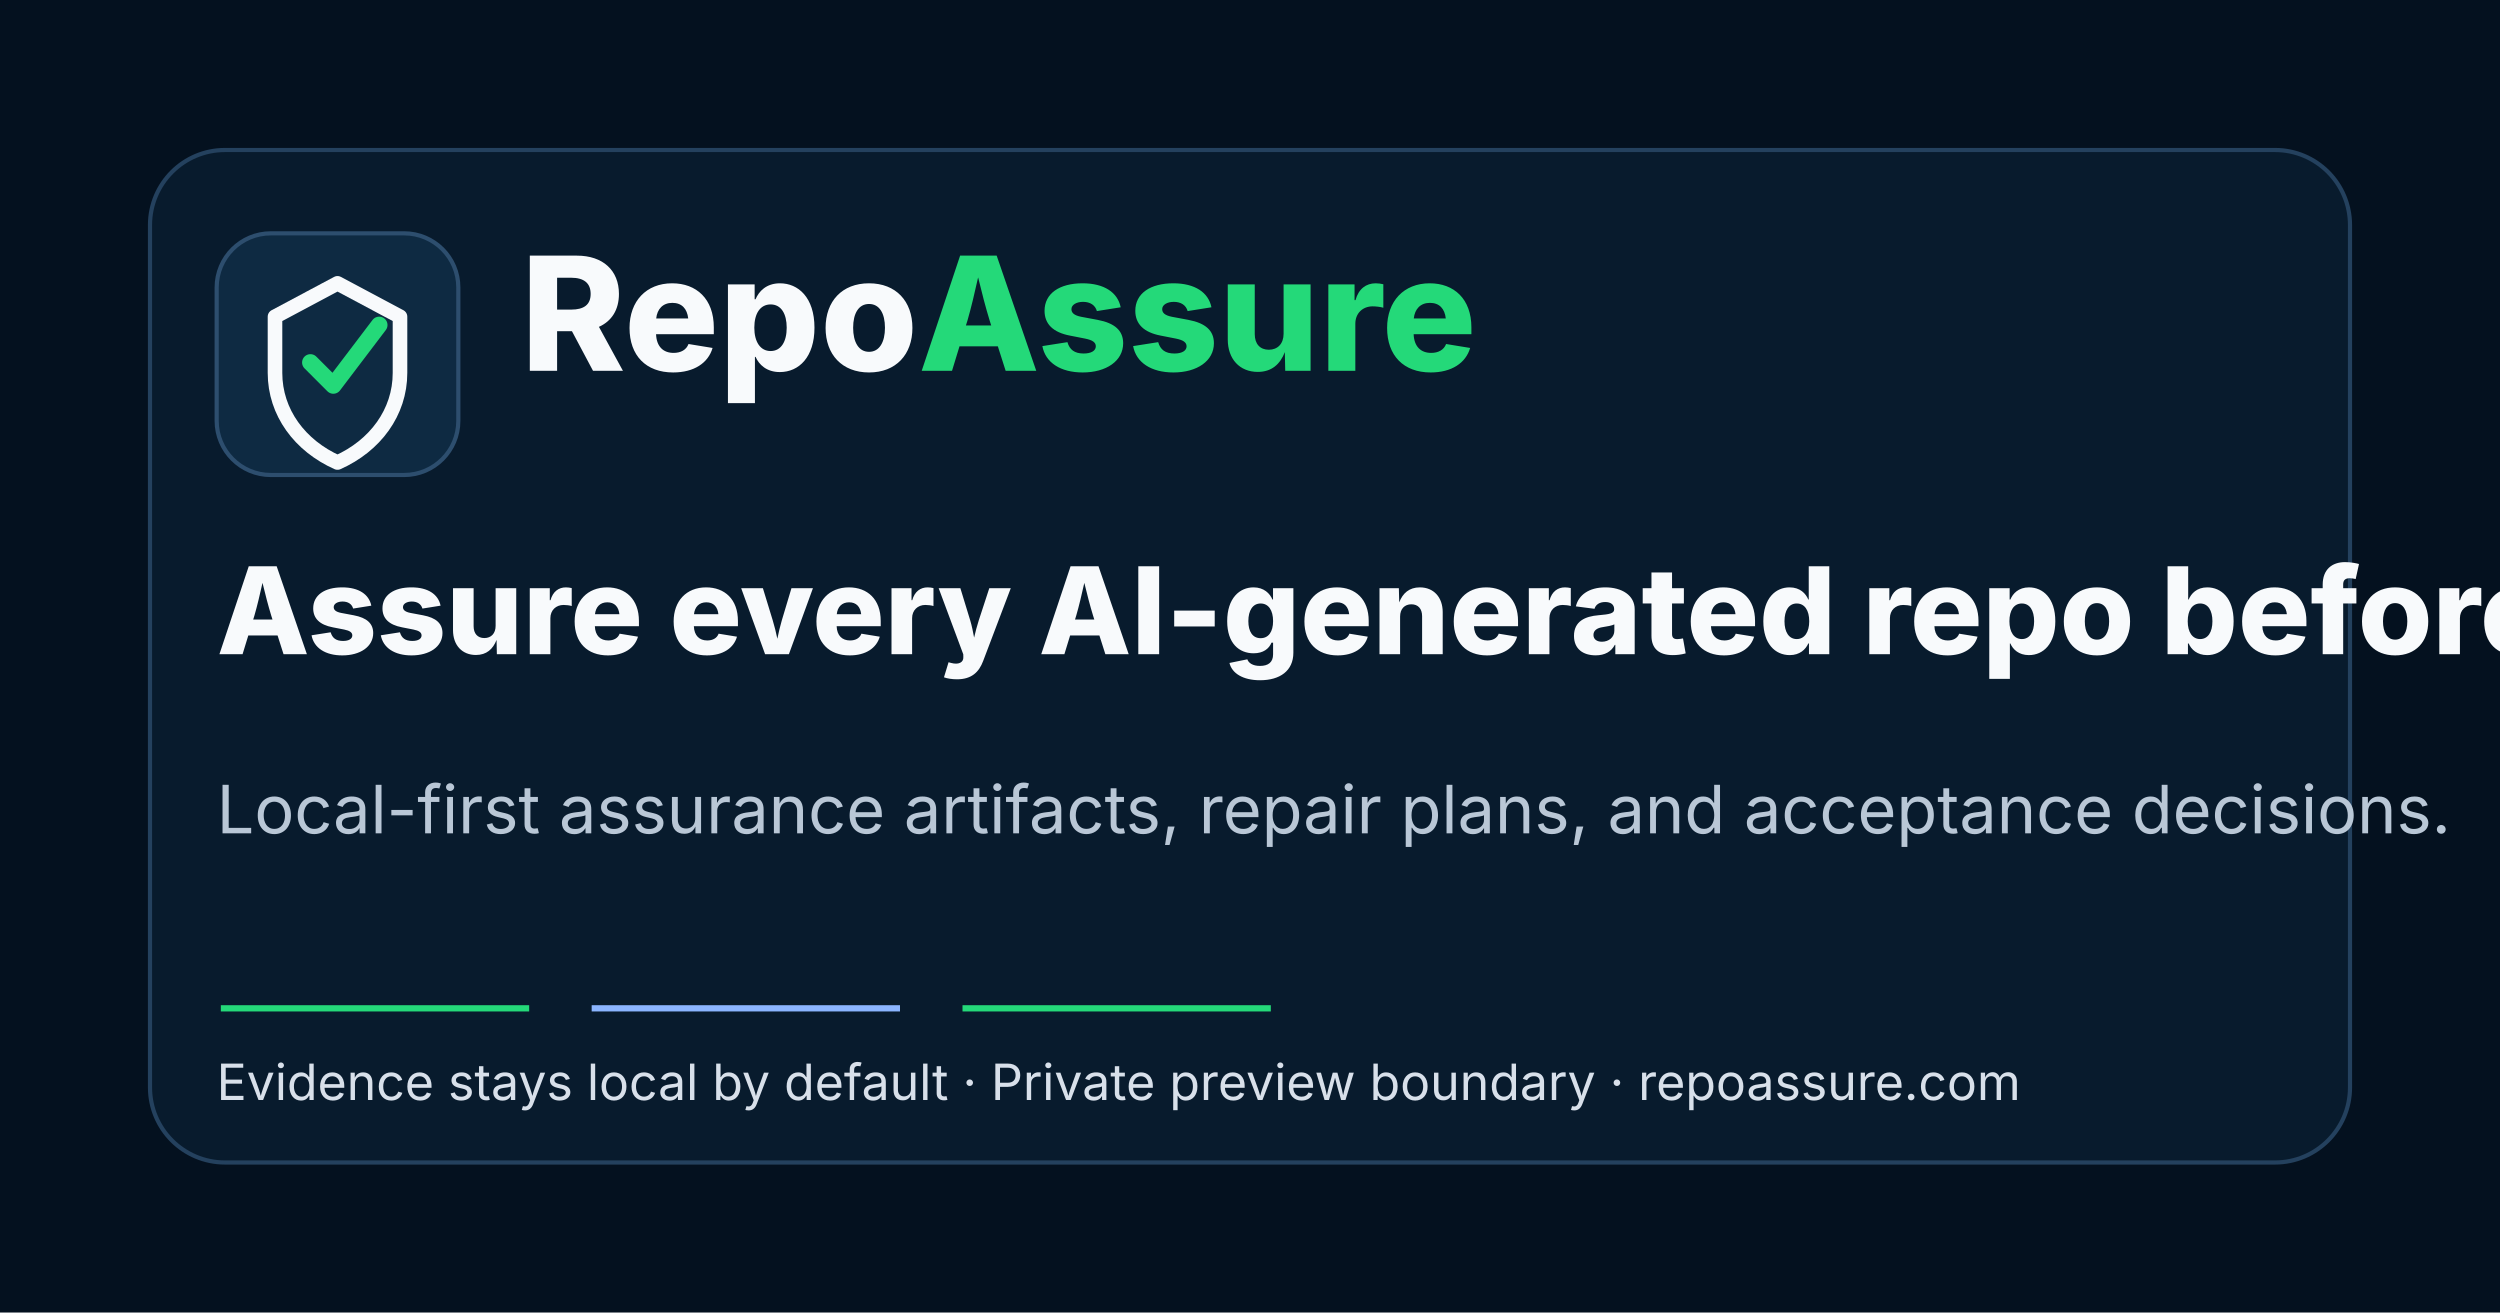
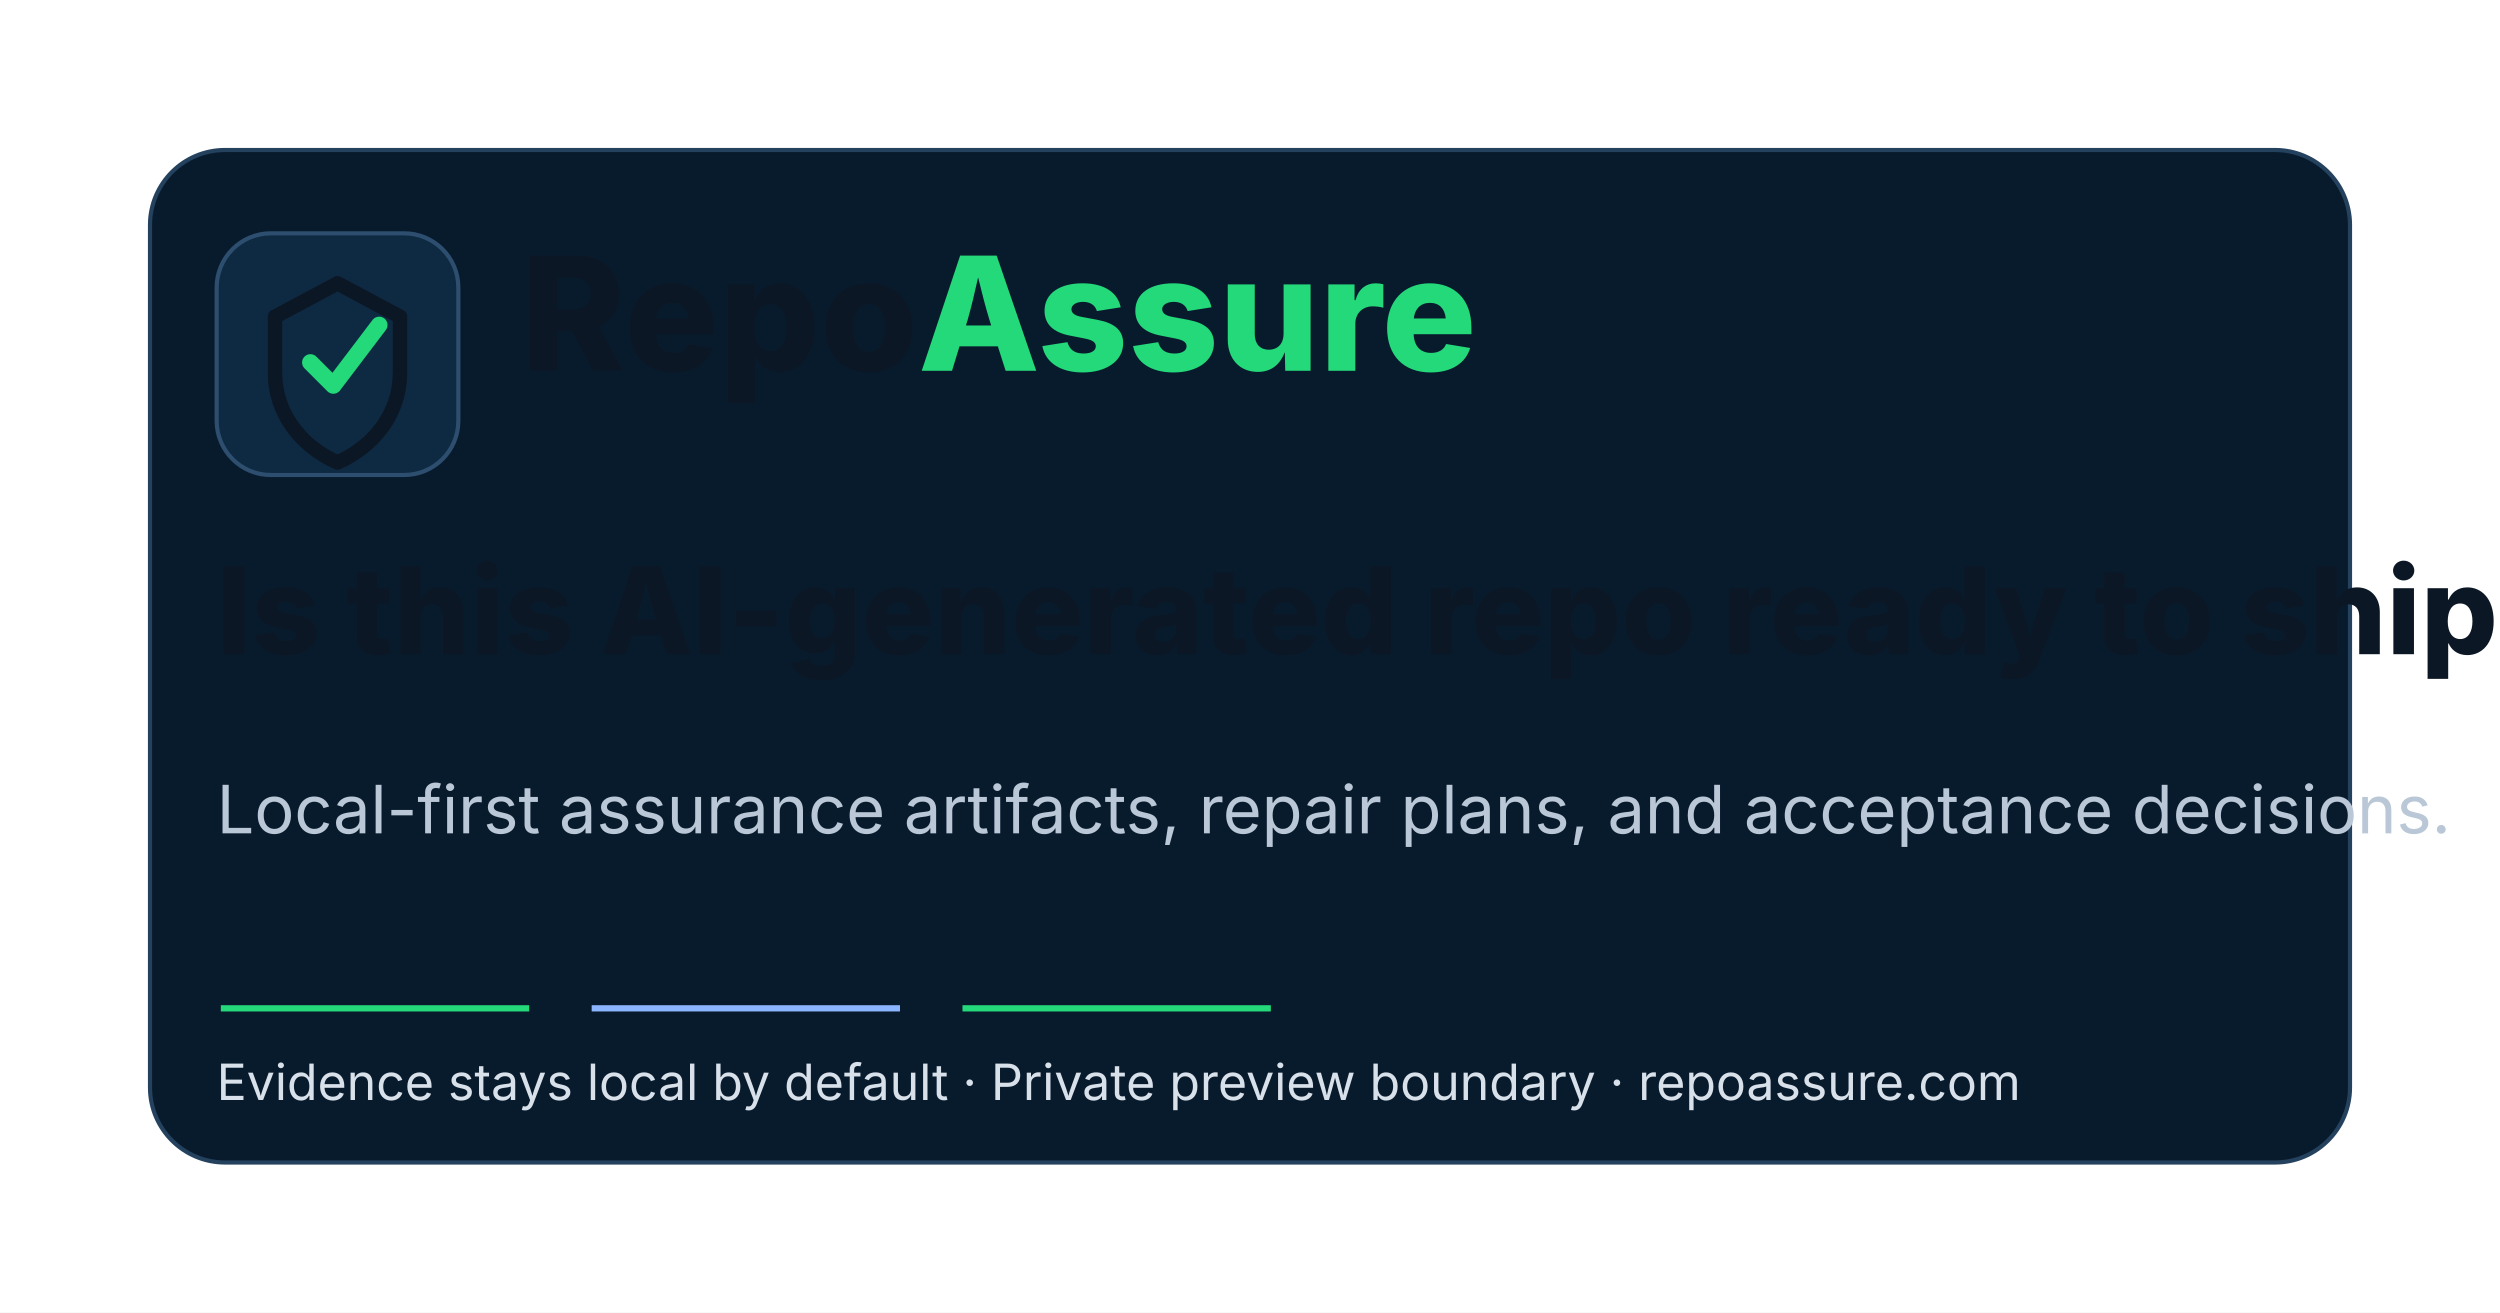
<svg xmlns="http://www.w3.org/2000/svg" viewBox="0 0 1200 630" role="img" aria-label="RepoAssure social preview">
-   <rect width="1200" height="630" fill="#04111f" />
+   <rect width="1200" height="630" fill="#ffffff" />
  <rect x="72" y="72" width="1056" height="486" rx="36" fill="#081b2d" stroke="#24415e" stroke-width="2" />
  <g transform="translate(104 112)">
    <rect width="116" height="116" rx="26" fill="#0e2a42" stroke="#2d4e6e" stroke-width="2" />
-     <path d="M58 24 88 40v27c0 19-12 35-30 43-18-8-30-24-30-43V40l30-16Z" fill="none" stroke="#f8fafc" stroke-width="7" stroke-linejoin="round" />
+     <path d="M58 24 88 40v27c0 19-12 35-30 43-18-8-30-24-30-43V40l30-16Z" fill="none" stroke="#0c1725" stroke-width="7" stroke-linejoin="round" />
    <path d="m45 62 11 11 22-29" fill="none" stroke="#24d979" stroke-width="8" stroke-linecap="round" stroke-linejoin="round" />
  </g>
-   <text x="250" y="178" fill="#f8fafc" font-family="Inter, Arial, sans-serif" font-size="76" font-weight="800">Repo<tspan fill="#24d979">Assure</tspan>
+   <text x="250" y="178" fill="#0c1725" font-family="Inter, Arial, sans-serif" font-size="76" font-weight="800">Repo<tspan fill="#24d979">Assure</tspan>
  </text>
-   <text x="104" y="314" fill="#f8fafc" font-family="Inter, Arial, sans-serif" font-size="58" font-weight="760">Assure every AI-generated repo before it ships</text>
+   <text x="104" y="314" fill="#0c1725" font-family="Inter, Arial, sans-serif" font-size="58" font-weight="760">Is this AI-generated repo ready to ship?</text>
  <text x="104" y="400" fill="#b9c7d6" font-family="Inter, Arial, sans-serif" font-size="32">Local-first assurance artifacts, repair plans, and acceptance decisions.</text>
  <g fill="none" stroke-width="3">
    <path d="M106 484h148" stroke="#24d979" />
    <path d="M284 484h148" stroke="#8bb5ff" />
    <path d="M462 484h148" stroke="#24d979" />
  </g>
  <text x="104" y="528" fill="#d8e0ea" font-family="Inter, Arial, sans-serif" font-size="24">Evidence stays local by default · Private preview boundary · repoassure.com</text>
</svg>
